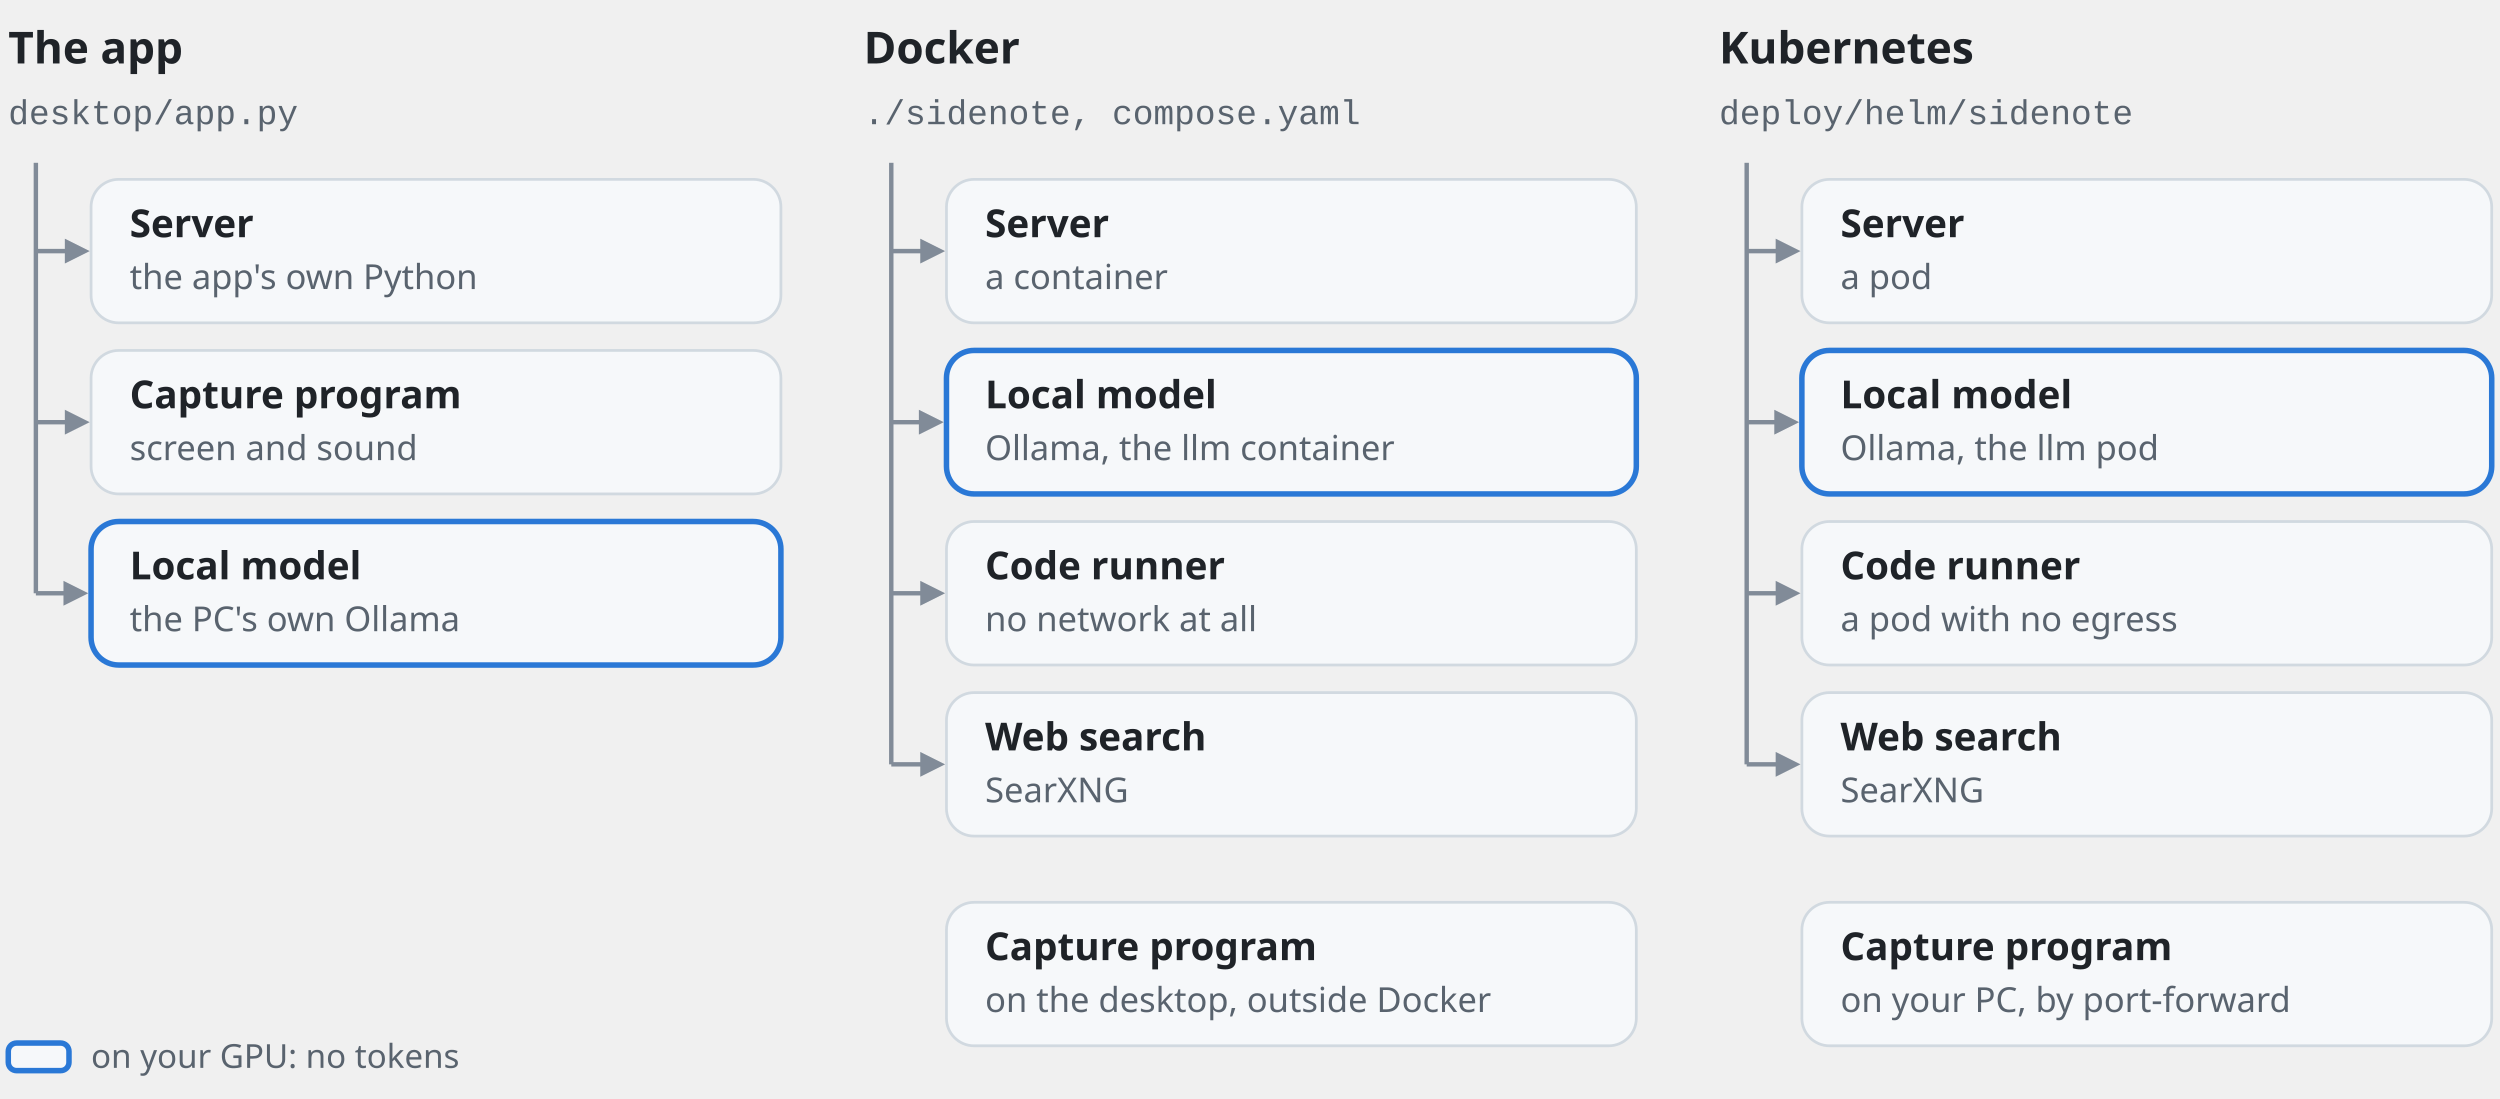
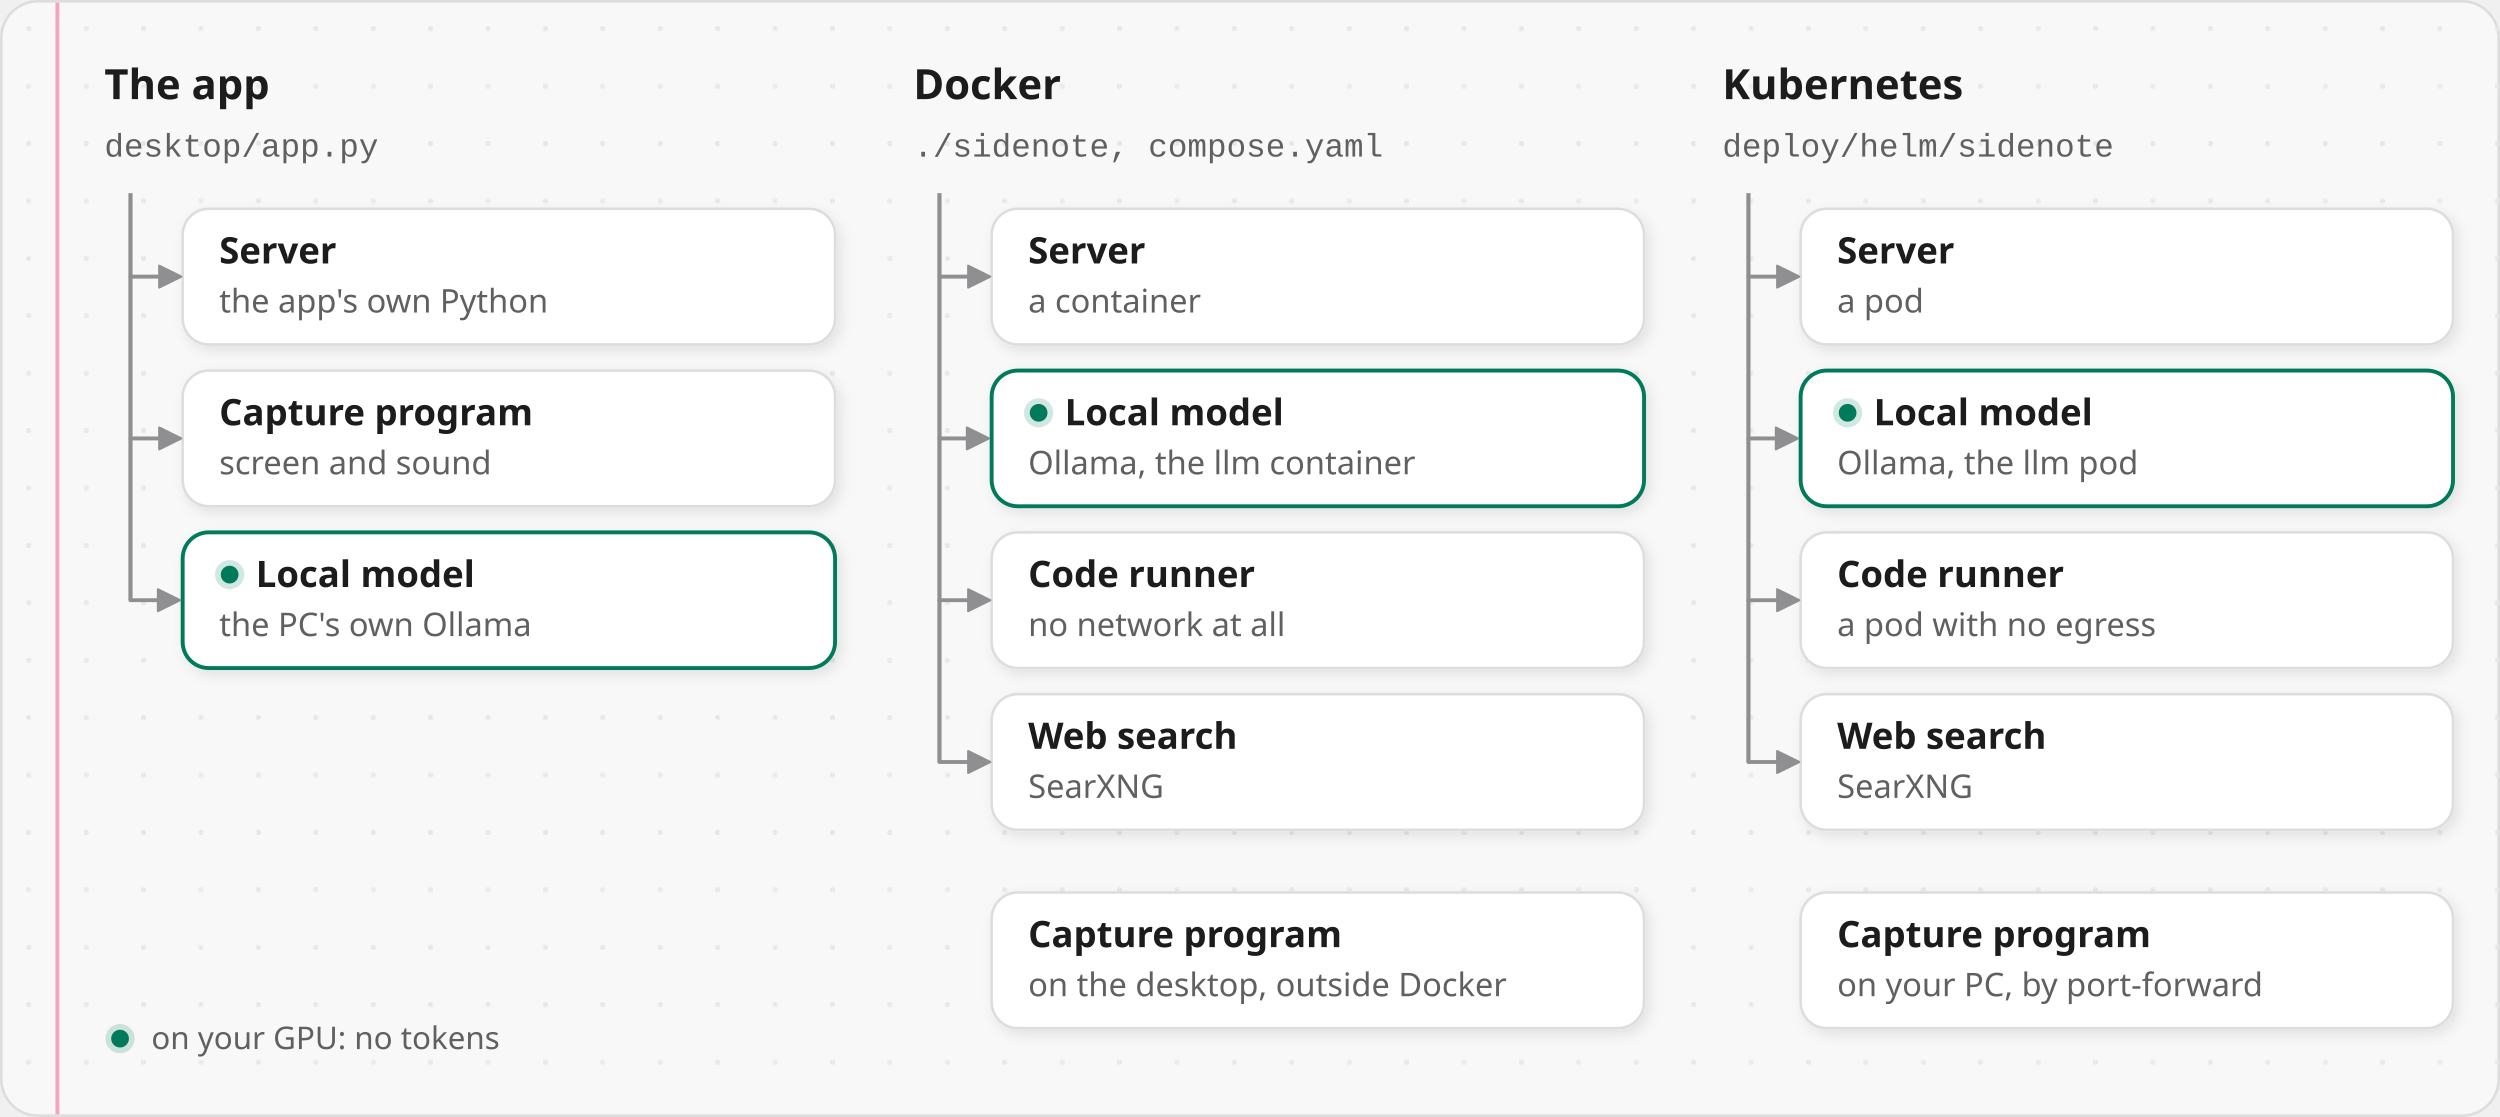
- <svg xmlns="http://www.w3.org/2000/svg" viewBox="-3 -3 906 398" width="906" height="398" font-family="-apple-system, BlinkMacSystemFont, 'Segoe UI', 'Noto Sans', Helvetica, Arial, sans-serif" role="img" aria-label="The app: Sidenote.exe starts the server, the capture program and the PC's own Ollama. Docker: ./sidenote up starts the server, llm, code runner and SearXNG containers, and the capture program runs on the desktop. Kubernetes: the chart creates the server, llm, runner and SearXNG pods, and the capture program runs on your PC through a port-forward">
-   <text x="0" y="20" font-size="16" font-weight="600" fill="#1f2328" text-anchor="start" data-box="0,280">The app</text>
-   <text x="0" y="42" font-size="12.5" font-family="ui-monospace, SFMono-Regular, 'SF Mono', Menlo, Consolas, 'Liberation Mono', monospace" fill="#59636e" text-anchor="start" data-box="0,280">desktop/app.py</text>
-   <rect x="30" y="62" width="250" height="52" rx="10" fill="#f6f8fa" stroke="#d1d9e0" stroke-width="1" />
-   <text x="44" y="82.95" font-size="14" font-weight="600" fill="#1f2328" text-anchor="start" data-box="44,266">Server</text>
-   <text x="44" y="101.75" font-size="12.5" fill="#59636e" text-anchor="start" data-box="44,266">the app's own Python</text>
-   <path d="M10,88 L22.5,88" fill="none" stroke="#818b98" stroke-width="1.6" stroke-linejoin="round" />
-   <path d="M29.5,88 L20.5,92.5 L20.5,83.5 Z" fill="#818b98" data-tip="29.5,88" />
-   <rect x="30" y="124" width="250" height="52" rx="10" fill="#f6f8fa" stroke="#d1d9e0" stroke-width="1" />
-   <text x="44" y="144.95" font-size="14" font-weight="600" fill="#1f2328" text-anchor="start" data-box="44,266">Capture program</text>
-   <text x="44" y="163.75" font-size="12.5" fill="#59636e" text-anchor="start" data-box="44,266">screen and sound</text>
-   <path d="M10,150 L22.5,150" fill="none" stroke="#818b98" stroke-width="1.6" stroke-linejoin="round" />
-   <path d="M29.5,150 L20.5,154.5 L20.5,145.5 Z" fill="#818b98" data-tip="29.5,150" />
-   <rect x="30" y="186" width="250" height="52" rx="10" fill="#f6f8fa" stroke="#2a78d6" stroke-width="2" />
-   <text x="44" y="206.95" font-size="14" font-weight="600" fill="#1f2328" text-anchor="start" data-box="44,266">Local model</text>
-   <text x="44" y="225.75" font-size="12.5" fill="#59636e" text-anchor="start" data-box="44,266">the PC's own Ollama</text>
-   <path d="M10,212 L22,212" fill="none" stroke="#818b98" stroke-width="1.6" stroke-linejoin="round" />
-   <path d="M29,212 L20.0,216.5 L20.0,207.5 Z" fill="#818b98" data-tip="29,212" />
-   <path d="M10,56 L10,212.0" fill="none" stroke="#818b98" stroke-width="1.6" />
-   <text x="310" y="20" font-size="16" font-weight="600" fill="#1f2328" text-anchor="start" data-box="310,590">Docker</text>
-   <text x="310" y="42" font-size="12.5" font-family="ui-monospace, SFMono-Regular, 'SF Mono', Menlo, Consolas, 'Liberation Mono', monospace" fill="#59636e" text-anchor="start" data-box="310,590">./sidenote, compose.yaml</text>
-   <rect x="340" y="62" width="250" height="52" rx="10" fill="#f6f8fa" stroke="#d1d9e0" stroke-width="1" />
-   <text x="354" y="82.95" font-size="14" font-weight="600" fill="#1f2328" text-anchor="start" data-box="354,576">Server</text>
-   <text x="354" y="101.75" font-size="12.5" fill="#59636e" text-anchor="start" data-box="354,576">a container</text>
-   <path d="M320,88 L332.5,88" fill="none" stroke="#818b98" stroke-width="1.6" stroke-linejoin="round" />
-   <path d="M339.5,88 L330.5,92.5 L330.5,83.5 Z" fill="#818b98" data-tip="339.5,88" />
-   <rect x="340" y="124" width="250" height="52" rx="10" fill="#f6f8fa" stroke="#2a78d6" stroke-width="2" />
-   <text x="354" y="144.95" font-size="14" font-weight="600" fill="#1f2328" text-anchor="start" data-box="354,576">Local model</text>
-   <text x="354" y="163.75" font-size="12.5" fill="#59636e" text-anchor="start" data-box="354,576">Ollama, the llm container</text>
-   <path d="M320,150 L332,150" fill="none" stroke="#818b98" stroke-width="1.6" stroke-linejoin="round" />
-   <path d="M339,150 L330.0,154.5 L330.0,145.5 Z" fill="#818b98" data-tip="339,150" />
-   <rect x="340" y="186" width="250" height="52" rx="10" fill="#f6f8fa" stroke="#d1d9e0" stroke-width="1" />
-   <text x="354" y="206.95" font-size="14" font-weight="600" fill="#1f2328" text-anchor="start" data-box="354,576">Code runner</text>
-   <text x="354" y="225.75" font-size="12.5" fill="#59636e" text-anchor="start" data-box="354,576">no network at all</text>
-   <path d="M320,212 L332.5,212" fill="none" stroke="#818b98" stroke-width="1.6" stroke-linejoin="round" />
-   <path d="M339.5,212 L330.5,216.5 L330.5,207.5 Z" fill="#818b98" data-tip="339.5,212" />
-   <rect x="340" y="248" width="250" height="52" rx="10" fill="#f6f8fa" stroke="#d1d9e0" stroke-width="1" />
-   <text x="354" y="268.95" font-size="14" font-weight="600" fill="#1f2328" text-anchor="start" data-box="354,576">Web search</text>
-   <text x="354" y="287.75" font-size="12.5" fill="#59636e" text-anchor="start" data-box="354,576">SearXNG</text>
-   <path d="M320,274 L332.5,274" fill="none" stroke="#818b98" stroke-width="1.6" stroke-linejoin="round" />
-   <path d="M339.5,274 L330.5,278.5 L330.5,269.5 Z" fill="#818b98" data-tip="339.5,274" />
-   <path d="M320,56 L320,274.0" fill="none" stroke="#818b98" stroke-width="1.6" />
-   <rect x="340" y="324" width="250" height="52" rx="10" fill="#f6f8fa" stroke="#d1d9e0" stroke-width="1" />
-   <text x="354" y="344.95" font-size="14" font-weight="600" fill="#1f2328" text-anchor="start" data-box="354,576">Capture program</text>
-   <text x="354" y="363.75" font-size="12.5" fill="#59636e" text-anchor="start" data-box="354,576">on the desktop, outside Docker</text>
-   <text x="620" y="20" font-size="16" font-weight="600" fill="#1f2328" text-anchor="start" data-box="620,900">Kubernetes</text>
-   <text x="620" y="42" font-size="12.5" font-family="ui-monospace, SFMono-Regular, 'SF Mono', Menlo, Consolas, 'Liberation Mono', monospace" fill="#59636e" text-anchor="start" data-box="620,900">deploy/helm/sidenote</text>
-   <rect x="650" y="62" width="250" height="52" rx="10" fill="#f6f8fa" stroke="#d1d9e0" stroke-width="1" />
-   <text x="664" y="82.95" font-size="14" font-weight="600" fill="#1f2328" text-anchor="start" data-box="664,886">Server</text>
-   <text x="664" y="101.75" font-size="12.5" fill="#59636e" text-anchor="start" data-box="664,886">a pod</text>
-   <path d="M630,88 L642.5,88" fill="none" stroke="#818b98" stroke-width="1.6" stroke-linejoin="round" />
-   <path d="M649.5,88 L640.5,92.5 L640.5,83.5 Z" fill="#818b98" data-tip="649.5,88" />
-   <rect x="650" y="124" width="250" height="52" rx="10" fill="#f6f8fa" stroke="#2a78d6" stroke-width="2" />
-   <text x="664" y="144.95" font-size="14" font-weight="600" fill="#1f2328" text-anchor="start" data-box="664,886">Local model</text>
-   <text x="664" y="163.75" font-size="12.5" fill="#59636e" text-anchor="start" data-box="664,886">Ollama, the llm pod</text>
-   <path d="M630,150 L642,150" fill="none" stroke="#818b98" stroke-width="1.6" stroke-linejoin="round" />
-   <path d="M649,150 L640.0,154.5 L640.0,145.5 Z" fill="#818b98" data-tip="649,150" />
-   <rect x="650" y="186" width="250" height="52" rx="10" fill="#f6f8fa" stroke="#d1d9e0" stroke-width="1" />
-   <text x="664" y="206.95" font-size="14" font-weight="600" fill="#1f2328" text-anchor="start" data-box="664,886">Code runner</text>
-   <text x="664" y="225.75" font-size="12.5" fill="#59636e" text-anchor="start" data-box="664,886">a pod with no egress</text>
-   <path d="M630,212 L642.5,212" fill="none" stroke="#818b98" stroke-width="1.6" stroke-linejoin="round" />
-   <path d="M649.5,212 L640.5,216.5 L640.5,207.5 Z" fill="#818b98" data-tip="649.5,212" />
-   <rect x="650" y="248" width="250" height="52" rx="10" fill="#f6f8fa" stroke="#d1d9e0" stroke-width="1" />
-   <text x="664" y="268.95" font-size="14" font-weight="600" fill="#1f2328" text-anchor="start" data-box="664,886">Web search</text>
-   <text x="664" y="287.75" font-size="12.5" fill="#59636e" text-anchor="start" data-box="664,886">SearXNG</text>
-   <path d="M630,274 L642.5,274" fill="none" stroke="#818b98" stroke-width="1.6" stroke-linejoin="round" />
-   <path d="M649.5,274 L640.5,278.5 L640.5,269.5 Z" fill="#818b98" data-tip="649.5,274" />
-   <path d="M630,56 L630,274.0" fill="none" stroke="#818b98" stroke-width="1.6" />
-   <rect x="650" y="324" width="250" height="52" rx="10" fill="#f6f8fa" stroke="#d1d9e0" stroke-width="1" />
-   <text x="664" y="344.95" font-size="14" font-weight="600" fill="#1f2328" text-anchor="start" data-box="664,886">Capture program</text>
-   <text x="664" y="363.75" font-size="12.5" fill="#59636e" text-anchor="start" data-box="664,886">on your PC, by port-forward</text>
-   <rect x="0" y="375" width="22" height="10" rx="3" fill="#f6f8fa" stroke="#2a78d6" stroke-width="2" />
-   <text x="30" y="384" font-size="12" fill="#59636e" text-anchor="start" data-box="30,900">on your GPU: no tokens</text>
+ <svg xmlns="http://www.w3.org/2000/svg" viewBox="0 0 958 428" width="958" height="428" font-family="'Pretendard Variable', Pretendard, -apple-system, BlinkMacSystemFont, 'Segoe UI', 'Noto Sans', Helvetica, Arial, sans-serif" role="img" aria-label="The app: Sidenote.exe starts the server, the capture program and the PC's own Ollama. Docker: ./sidenote up starts the server, llm, code runner and SearXNG containers, and the capture program runs on the desktop. Kubernetes: the chart creates the server, llm, runner and SearXNG pods, and the capture program runs on your PC through a port-forward">
+   <defs>
+     <pattern id="dots" width="22" height="22" patternUnits="userSpaceOnUse">
+       <circle cx="11" cy="11" r="1" fill="#e6e6e6" />
+     </pattern>
+     <filter id="relief" x="-10%" y="-20%" width="120%" height="150%">
+       <feDropShadow dx="1.6" dy="2" stdDeviation="2.4" flood-color="#1d1c1d" flood-opacity="0.09" />
+     </filter>
+   </defs>
+   <rect x="0.5" y="0.5" width="957" height="427" rx="14" fill="#f8f8f8" stroke="#dddddd" />
+   <rect x="0.5" y="0.5" width="957" height="427" rx="14" fill="url(#dots)" />
+   <path d="M22,1 V427" stroke="#f3a5bd" stroke-width="1.5" />
+   <g transform="translate(40,18)">
+     <text x="0" y="20" font-size="16" font-weight="600" fill="#1d1c1d" text-anchor="start" data-box="0,280">The app</text>
+     <text x="0" y="42" font-size="12.5" font-family="'JetBrains Mono', ui-monospace, SFMono-Regular, 'SF Mono', Menlo, Consolas, 'Liberation Mono', monospace" fill="#616061" text-anchor="start" data-box="0,280">desktop/app.py</text>
+     <rect x="30" y="62" width="250" height="52" rx="10" fill="#ffffff" stroke="#dddddd" stroke-width="1" filter="url(#relief)" />
+     <text x="44" y="82.95" font-size="14" font-weight="620" fill="#1d1c1d" text-anchor="start" data-box="44,266">Server</text>
+     <text x="44" y="101.75" font-size="12.5" fill="#616061" text-anchor="start" data-box="44,266">the app's own Python</text>
+     <path d="M10,88 L22.5,88" fill="none" stroke="#8f8e90" stroke-width="1.5" stroke-linecap="round" stroke-linejoin="round" />
+     <path d="M29.5,88 L21.0,92.2 L21.0,83.8 Z" fill="#8f8e90" stroke="#8f8e90" stroke-width="0.8" stroke-linejoin="round" data-tip="29.5,88" />
+     <rect x="30" y="124" width="250" height="52" rx="10" fill="#ffffff" stroke="#dddddd" stroke-width="1" filter="url(#relief)" />
+     <text x="44" y="144.95" font-size="14" font-weight="620" fill="#1d1c1d" text-anchor="start" data-box="44,266">Capture program</text>
+     <text x="44" y="163.75" font-size="12.5" fill="#616061" text-anchor="start" data-box="44,266">screen and sound</text>
+     <path d="M10,150 L22.5,150" fill="none" stroke="#8f8e90" stroke-width="1.5" stroke-linecap="round" stroke-linejoin="round" />
+     <path d="M29.5,150 L21.0,154.2 L21.0,145.8 Z" fill="#8f8e90" stroke="#8f8e90" stroke-width="0.8" stroke-linejoin="round" data-tip="29.5,150" />
+     <rect x="30" y="186" width="250" height="52" rx="10" fill="#ffffff" stroke="#007a5a" stroke-width="1.5" filter="url(#relief)" />
+     <circle cx="48" cy="202.19" r="5.6" fill="#007a5a" fill-opacity="0.18" />
+     <circle cx="48" cy="202.19" r="3.4" fill="#007a5a" />
+     <text x="58" y="206.95" font-size="14" font-weight="620" fill="#1d1c1d" text-anchor="start" data-box="58,266">Local model</text>
+     <text x="44" y="225.75" font-size="12.5" fill="#616061" text-anchor="start" data-box="44,266">the PC's own Ollama</text>
+     <path d="M10,212 L22,212" fill="none" stroke="#8f8e90" stroke-width="1.5" stroke-linecap="round" stroke-linejoin="round" />
+     <path d="M29,212 L20.5,216.2 L20.5,207.8 Z" fill="#8f8e90" stroke="#8f8e90" stroke-width="0.8" stroke-linejoin="round" data-tip="29,212" />
+     <path d="M10,56 L10,212.0" fill="none" stroke="#8f8e90" stroke-width="1.6" />
+     <text x="310" y="20" font-size="16" font-weight="600" fill="#1d1c1d" text-anchor="start" data-box="310,590">Docker</text>
+     <text x="310" y="42" font-size="12.5" font-family="'JetBrains Mono', ui-monospace, SFMono-Regular, 'SF Mono', Menlo, Consolas, 'Liberation Mono', monospace" fill="#616061" text-anchor="start" data-box="310,590">./sidenote, compose.yaml</text>
+     <rect x="340" y="62" width="250" height="52" rx="10" fill="#ffffff" stroke="#dddddd" stroke-width="1" filter="url(#relief)" />
+     <text x="354" y="82.95" font-size="14" font-weight="620" fill="#1d1c1d" text-anchor="start" data-box="354,576">Server</text>
+     <text x="354" y="101.75" font-size="12.5" fill="#616061" text-anchor="start" data-box="354,576">a container</text>
+     <path d="M320,88 L332.5,88" fill="none" stroke="#8f8e90" stroke-width="1.5" stroke-linecap="round" stroke-linejoin="round" />
+     <path d="M339.5,88 L331.0,92.2 L331.0,83.8 Z" fill="#8f8e90" stroke="#8f8e90" stroke-width="0.8" stroke-linejoin="round" data-tip="339.5,88" />
+     <rect x="340" y="124" width="250" height="52" rx="10" fill="#ffffff" stroke="#007a5a" stroke-width="1.5" filter="url(#relief)" />
+     <circle cx="358" cy="140.19" r="5.6" fill="#007a5a" fill-opacity="0.18" />
+     <circle cx="358" cy="140.19" r="3.4" fill="#007a5a" />
+     <text x="368" y="144.95" font-size="14" font-weight="620" fill="#1d1c1d" text-anchor="start" data-box="368,576">Local model</text>
+     <text x="354" y="163.75" font-size="12.5" fill="#616061" text-anchor="start" data-box="354,576">Ollama, the llm container</text>
+     <path d="M320,150 L332,150" fill="none" stroke="#8f8e90" stroke-width="1.5" stroke-linecap="round" stroke-linejoin="round" />
+     <path d="M339,150 L330.5,154.2 L330.5,145.8 Z" fill="#8f8e90" stroke="#8f8e90" stroke-width="0.8" stroke-linejoin="round" data-tip="339,150" />
+     <rect x="340" y="186" width="250" height="52" rx="10" fill="#ffffff" stroke="#dddddd" stroke-width="1" filter="url(#relief)" />
+     <text x="354" y="206.95" font-size="14" font-weight="620" fill="#1d1c1d" text-anchor="start" data-box="354,576">Code runner</text>
+     <text x="354" y="225.75" font-size="12.5" fill="#616061" text-anchor="start" data-box="354,576">no network at all</text>
+     <path d="M320,212 L332.5,212" fill="none" stroke="#8f8e90" stroke-width="1.5" stroke-linecap="round" stroke-linejoin="round" />
+     <path d="M339.5,212 L331.0,216.2 L331.0,207.8 Z" fill="#8f8e90" stroke="#8f8e90" stroke-width="0.8" stroke-linejoin="round" data-tip="339.5,212" />
+     <rect x="340" y="248" width="250" height="52" rx="10" fill="#ffffff" stroke="#dddddd" stroke-width="1" filter="url(#relief)" />
+     <text x="354" y="268.95" font-size="14" font-weight="620" fill="#1d1c1d" text-anchor="start" data-box="354,576">Web search</text>
+     <text x="354" y="287.75" font-size="12.5" fill="#616061" text-anchor="start" data-box="354,576">SearXNG</text>
+     <path d="M320,274 L332.5,274" fill="none" stroke="#8f8e90" stroke-width="1.5" stroke-linecap="round" stroke-linejoin="round" />
+     <path d="M339.5,274 L331.0,278.2 L331.0,269.8 Z" fill="#8f8e90" stroke="#8f8e90" stroke-width="0.8" stroke-linejoin="round" data-tip="339.5,274" />
+     <path d="M320,56 L320,274.0" fill="none" stroke="#8f8e90" stroke-width="1.6" />
+     <rect x="340" y="324" width="250" height="52" rx="10" fill="#ffffff" stroke="#dddddd" stroke-width="1" filter="url(#relief)" />
+     <text x="354" y="344.95" font-size="14" font-weight="620" fill="#1d1c1d" text-anchor="start" data-box="354,576">Capture program</text>
+     <text x="354" y="363.75" font-size="12.5" fill="#616061" text-anchor="start" data-box="354,576">on the desktop, outside Docker</text>
+     <text x="620" y="20" font-size="16" font-weight="600" fill="#1d1c1d" text-anchor="start" data-box="620,900">Kubernetes</text>
+     <text x="620" y="42" font-size="12.5" font-family="'JetBrains Mono', ui-monospace, SFMono-Regular, 'SF Mono', Menlo, Consolas, 'Liberation Mono', monospace" fill="#616061" text-anchor="start" data-box="620,900">deploy/helm/sidenote</text>
+     <rect x="650" y="62" width="250" height="52" rx="10" fill="#ffffff" stroke="#dddddd" stroke-width="1" filter="url(#relief)" />
+     <text x="664" y="82.95" font-size="14" font-weight="620" fill="#1d1c1d" text-anchor="start" data-box="664,886">Server</text>
+     <text x="664" y="101.75" font-size="12.5" fill="#616061" text-anchor="start" data-box="664,886">a pod</text>
+     <path d="M630,88 L642.5,88" fill="none" stroke="#8f8e90" stroke-width="1.5" stroke-linecap="round" stroke-linejoin="round" />
+     <path d="M649.5,88 L641.0,92.2 L641.0,83.8 Z" fill="#8f8e90" stroke="#8f8e90" stroke-width="0.8" stroke-linejoin="round" data-tip="649.5,88" />
+     <rect x="650" y="124" width="250" height="52" rx="10" fill="#ffffff" stroke="#007a5a" stroke-width="1.5" filter="url(#relief)" />
+     <circle cx="668" cy="140.19" r="5.6" fill="#007a5a" fill-opacity="0.18" />
+     <circle cx="668" cy="140.19" r="3.4" fill="#007a5a" />
+     <text x="678" y="144.95" font-size="14" font-weight="620" fill="#1d1c1d" text-anchor="start" data-box="678,886">Local model</text>
+     <text x="664" y="163.75" font-size="12.5" fill="#616061" text-anchor="start" data-box="664,886">Ollama, the llm pod</text>
+     <path d="M630,150 L642,150" fill="none" stroke="#8f8e90" stroke-width="1.5" stroke-linecap="round" stroke-linejoin="round" />
+     <path d="M649,150 L640.5,154.2 L640.5,145.8 Z" fill="#8f8e90" stroke="#8f8e90" stroke-width="0.8" stroke-linejoin="round" data-tip="649,150" />
+     <rect x="650" y="186" width="250" height="52" rx="10" fill="#ffffff" stroke="#dddddd" stroke-width="1" filter="url(#relief)" />
+     <text x="664" y="206.95" font-size="14" font-weight="620" fill="#1d1c1d" text-anchor="start" data-box="664,886">Code runner</text>
+     <text x="664" y="225.75" font-size="12.5" fill="#616061" text-anchor="start" data-box="664,886">a pod with no egress</text>
+     <path d="M630,212 L642.5,212" fill="none" stroke="#8f8e90" stroke-width="1.5" stroke-linecap="round" stroke-linejoin="round" />
+     <path d="M649.5,212 L641.0,216.2 L641.0,207.8 Z" fill="#8f8e90" stroke="#8f8e90" stroke-width="0.8" stroke-linejoin="round" data-tip="649.5,212" />
+     <rect x="650" y="248" width="250" height="52" rx="10" fill="#ffffff" stroke="#dddddd" stroke-width="1" filter="url(#relief)" />
+     <text x="664" y="268.95" font-size="14" font-weight="620" fill="#1d1c1d" text-anchor="start" data-box="664,886">Web search</text>
+     <text x="664" y="287.75" font-size="12.5" fill="#616061" text-anchor="start" data-box="664,886">SearXNG</text>
+     <path d="M630,274 L642.5,274" fill="none" stroke="#8f8e90" stroke-width="1.5" stroke-linecap="round" stroke-linejoin="round" />
+     <path d="M649.5,274 L641.0,278.2 L641.0,269.8 Z" fill="#8f8e90" stroke="#8f8e90" stroke-width="0.8" stroke-linejoin="round" data-tip="649.5,274" />
+     <path d="M630,56 L630,274.0" fill="none" stroke="#8f8e90" stroke-width="1.6" />
+     <rect x="650" y="324" width="250" height="52" rx="10" fill="#ffffff" stroke="#dddddd" stroke-width="1" filter="url(#relief)" />
+     <text x="664" y="344.95" font-size="14" font-weight="620" fill="#1d1c1d" text-anchor="start" data-box="664,886">Capture program</text>
+     <text x="664" y="363.75" font-size="12.5" fill="#616061" text-anchor="start" data-box="664,886">on your PC, by port-forward</text>
+     <circle cx="6" cy="380" r="5.6" fill="#007a5a" fill-opacity="0.18" />
+     <circle cx="6" cy="380" r="3.4" fill="#007a5a" />
+     <text x="18" y="384" font-size="12" fill="#616061" text-anchor="start" data-box="18,900">on your GPU: no tokens</text>
+   </g>
</svg>
